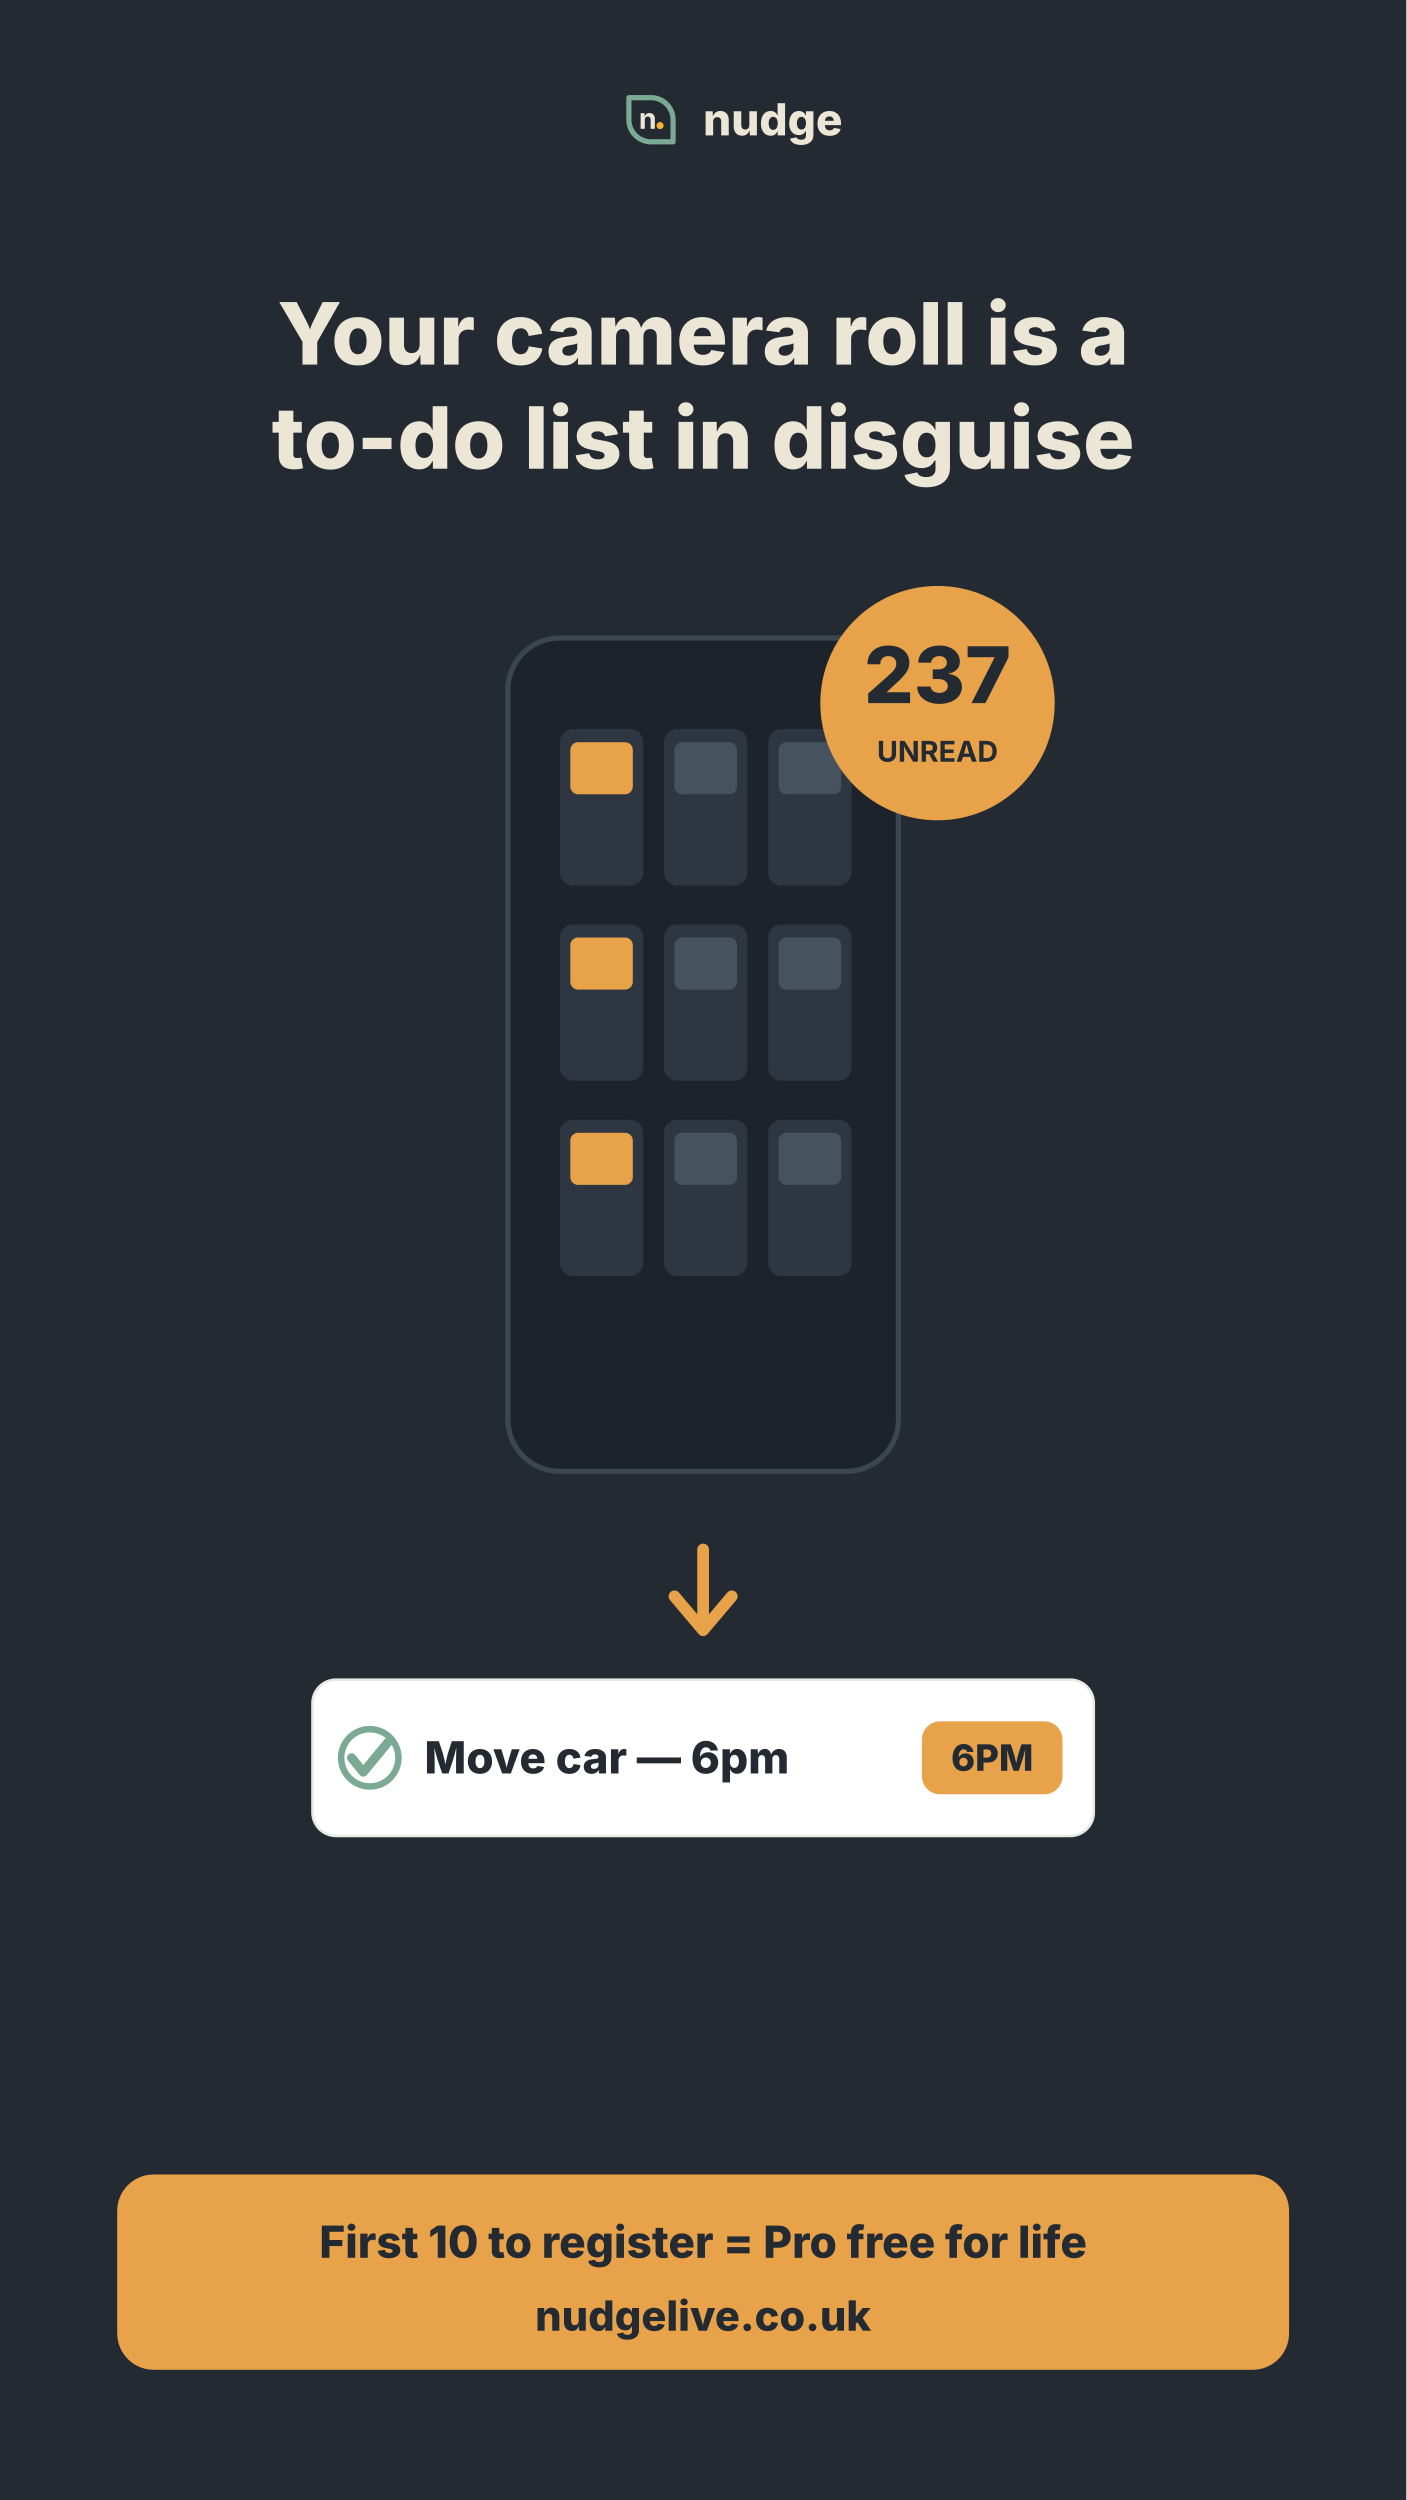
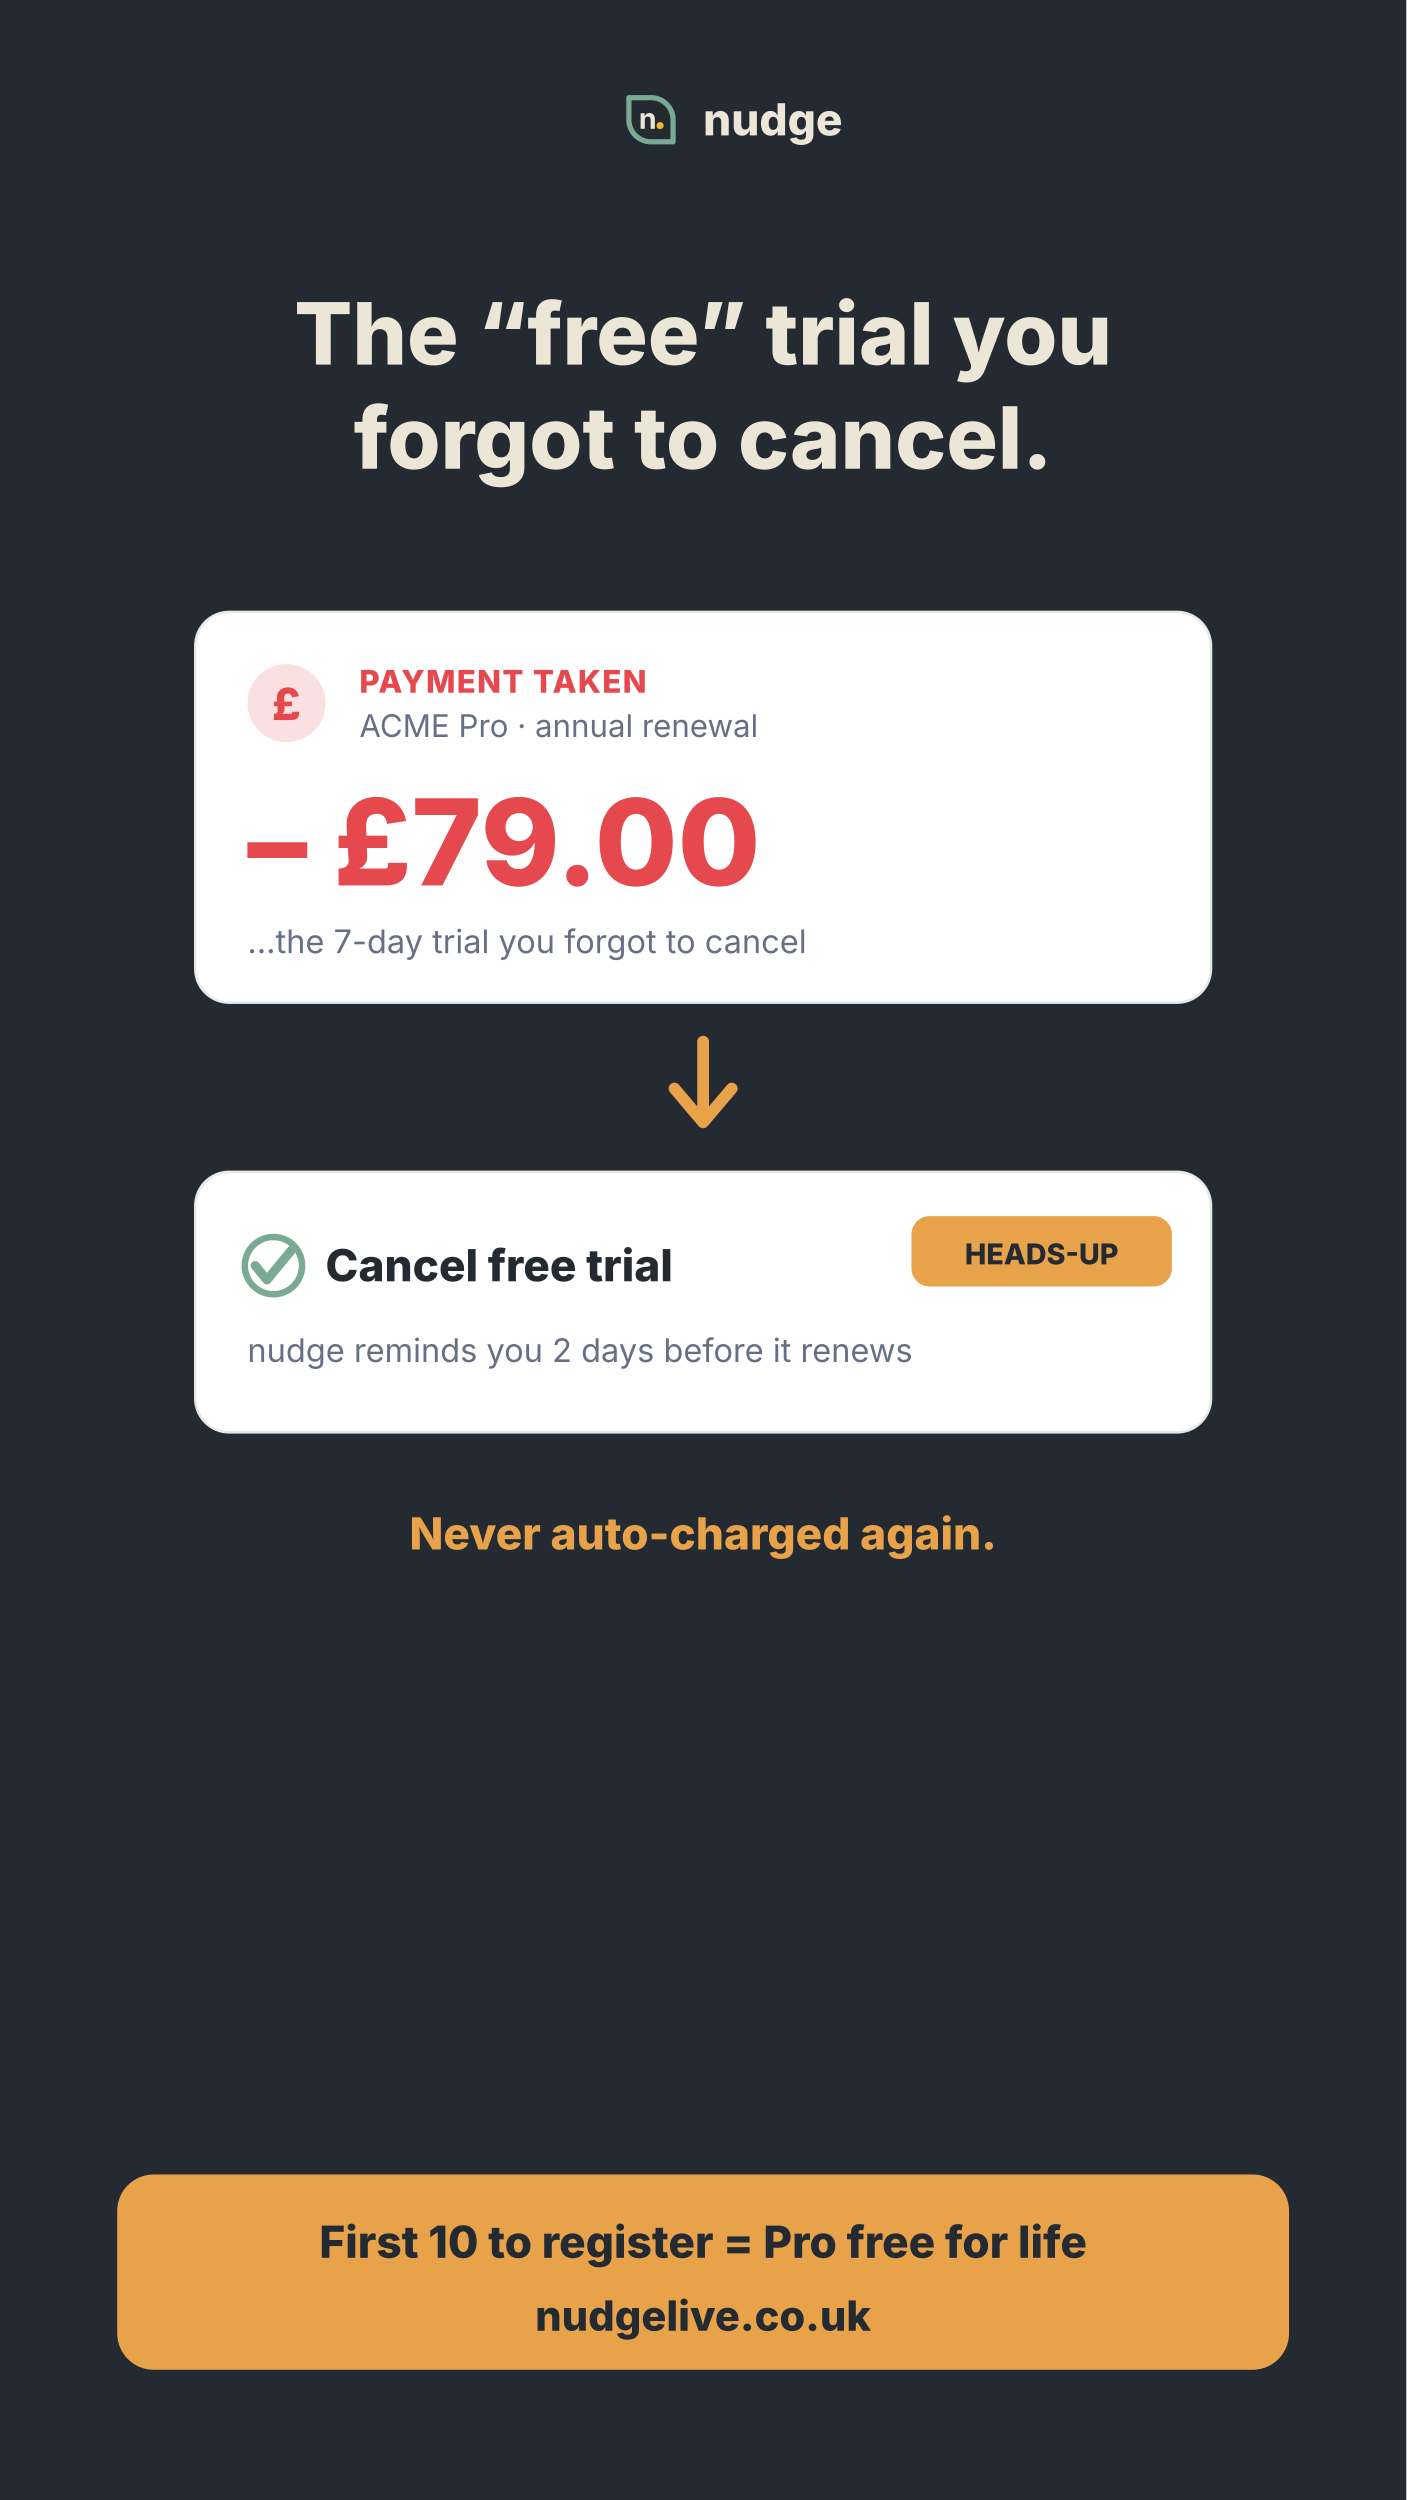
<svg xmlns="http://www.w3.org/2000/svg" viewBox="0 0 1080 1920" width="1080" height="1920" font-family="Inter, Arial, sans-serif">
  <rect width="1080" height="1920" fill="#232A32" />
  <g transform="translate(475.0,67.0) scale(0.499)">
    <path d="M 16 16 L 50 16 A 34 34 0 0 1 84 50 L 84 84 L 50 84 A 34 34 0 0 1 16 50 Z" fill="none" stroke="#7BAA94" stroke-width="8" stroke-linejoin="round" stroke-linecap="round" />
    <text x="45" y="64" font-size="44" font-weight="700" fill="#ECE6D6" text-anchor="middle">n</text>
    <circle cx="64" cy="59" r="5.5" fill="#F5B52E" />
  </g>
  <text x="540" y="104" font-size="34" font-weight="800" fill="#ECE6D6">nudge</text>
-   <text x="540" y="280" font-size="66" font-weight="800" fill="#ECE6D6" text-anchor="middle">Your camera roll is a</text>
-   <text x="540" y="360" font-size="66" font-weight="800" fill="#ECE6D6" text-anchor="middle">to-do list in disguise</text>
-   <rect x="390" y="490" width="300" height="640" rx="40" fill="#1C232B" stroke="#3A4650" stroke-width="4" />
-   <rect x="430" y="560" width="64" height="120" rx="10" fill="#2E3741" />
-   <rect x="438" y="570" width="48" height="40" rx="6" fill="#E8A24A" />
-   <rect x="510" y="560" width="64" height="120" rx="10" fill="#2E3741" />
-   <rect x="518" y="570" width="48" height="40" rx="6" fill="#46535F" />
-   <rect x="590" y="560" width="64" height="120" rx="10" fill="#2E3741" />
-   <rect x="598" y="570" width="48" height="40" rx="6" fill="#46535F" />
-   <rect x="430" y="710" width="64" height="120" rx="10" fill="#2E3741" />
-   <rect x="438" y="720" width="48" height="40" rx="6" fill="#E8A24A" />
-   <rect x="510" y="710" width="64" height="120" rx="10" fill="#2E3741" />
-   <rect x="518" y="720" width="48" height="40" rx="6" fill="#46535F" />
-   <rect x="590" y="710" width="64" height="120" rx="10" fill="#2E3741" />
-   <rect x="598" y="720" width="48" height="40" rx="6" fill="#46535F" />
-   <rect x="430" y="860" width="64" height="120" rx="10" fill="#2E3741" />
-   <rect x="438" y="870" width="48" height="40" rx="6" fill="#E8A24A" />
-   <rect x="510" y="860" width="64" height="120" rx="10" fill="#2E3741" />
-   <rect x="518" y="870" width="48" height="40" rx="6" fill="#46535F" />
-   <rect x="590" y="860" width="64" height="120" rx="10" fill="#2E3741" />
-   <rect x="598" y="870" width="48" height="40" rx="6" fill="#46535F" />
-   <circle cx="720" cy="540" r="90" fill="#E8A24A" />
-   <text x="720" y="540" font-size="60" font-weight="800" fill="#232A32" text-anchor="middle">237</text>
-   <text x="720" y="585" font-size="22" font-weight="700" fill="#232A32" text-anchor="middle">UNREAD</text>
-   <path d="M 540 1190 l 0 60 M 518 1226 l 22 26 l 22 -26" fill="none" stroke="#E8A24A" stroke-width="9" stroke-linecap="round" stroke-linejoin="round" />
-   <rect x="240" y="1290" width="600" height="120" rx="18" fill="#FFFFFF" stroke="#E9E9E3" stroke-width="2" />
-   <circle cx="284" cy="1350" r="22" fill="none" stroke="#7BAA94" stroke-width="5" />
-   <path d="M 270 1350 l 9 11 l 19 -23" fill="none" stroke="#7BAA94" stroke-width="7" stroke-linecap="round" stroke-linejoin="round" />
-   <text x="326" y="1362" font-size="34" font-weight="800" fill="#232A32">Move car — 6pm</text>
-   <rect x="708" y="1322" width="108" height="56" rx="14" fill="#E8A24A" />
-   <text x="762" y="1360" font-size="28" font-weight="800" fill="#232A32" text-anchor="middle">6PM</text>
+   <text x="540" y="280" font-size="66" font-weight="800" fill="#ECE6D6" text-anchor="middle">The “free” trial you</text>
+   <text x="540" y="360" font-size="66" font-weight="800" fill="#ECE6D6" text-anchor="middle">forgot to cancel.</text>
+   <rect x="150" y="470" width="780" height="300" rx="26" fill="#FFFFFF" stroke="#E9E9E3" stroke-width="2" />
+   <circle cx="220" cy="540" r="30" fill="#FBE0E1" />
+   <text x="220" y="553" font-size="34" font-weight="800" fill="#E5484D" text-anchor="middle">£</text>
+   <text x="276" y="532" font-size="24" font-weight="800" fill="#E5484D" letter-spacing="1">PAYMENT TAKEN</text>
+   <text x="276" y="566" font-size="24" fill="#667085">ACME Pro · annual renewal</text>
+   <text x="190" y="680" font-size="92" font-weight="800" fill="#E5484D">– £79.00</text>
+   <text x="190" y="732" font-size="25" fill="#667085">…the 7-day trial you forgot to cancel</text>
+   <path d="M 540 800 l 0 60 M 518 836 l 22 26 l 22 -26" fill="none" stroke="#E8A24A" stroke-width="9" stroke-linecap="round" stroke-linejoin="round" />
+   <rect x="150" y="900" width="780" height="200" rx="26" fill="#FFFFFF" stroke="#E9E9E3" stroke-width="2" />
+   <circle cx="210" cy="972" r="22" fill="none" stroke="#7BAA94" stroke-width="5" />
+   <path d="M 196 972 l 9 11 l 19 -23" fill="none" stroke="#7BAA94" stroke-width="7" stroke-linecap="round" stroke-linejoin="round" />
+   <text x="250" y="984" font-size="34" font-weight="800" fill="#232A32">Cancel free trial</text>
+   <text x="190" y="1046" font-size="25" fill="#667085">nudge reminds you 2 days before it renews</text>
+   <rect x="700" y="934" width="200" height="54" rx="14" fill="#E8A24A" />
+   <text x="800" y="971" font-size="22" font-weight="800" fill="#232A32" text-anchor="middle">HEADS-UP</text>
+   <text x="540" y="1190" font-size="34" font-weight="800" fill="#E8A24A" text-anchor="middle">Never auto-charged again.</text>
  <rect x="90" y="1670" width="900" height="150" rx="28" fill="#E8A24A" />
  <text x="540" y="1734" font-size="34" font-weight="800" fill="#232A32" text-anchor="middle">First 10 to register = Pro free for life</text>
  <text x="540" y="1790" font-size="32" font-weight="800" fill="#232A32" text-anchor="middle">nudgelive.co.uk</text>
</svg>
